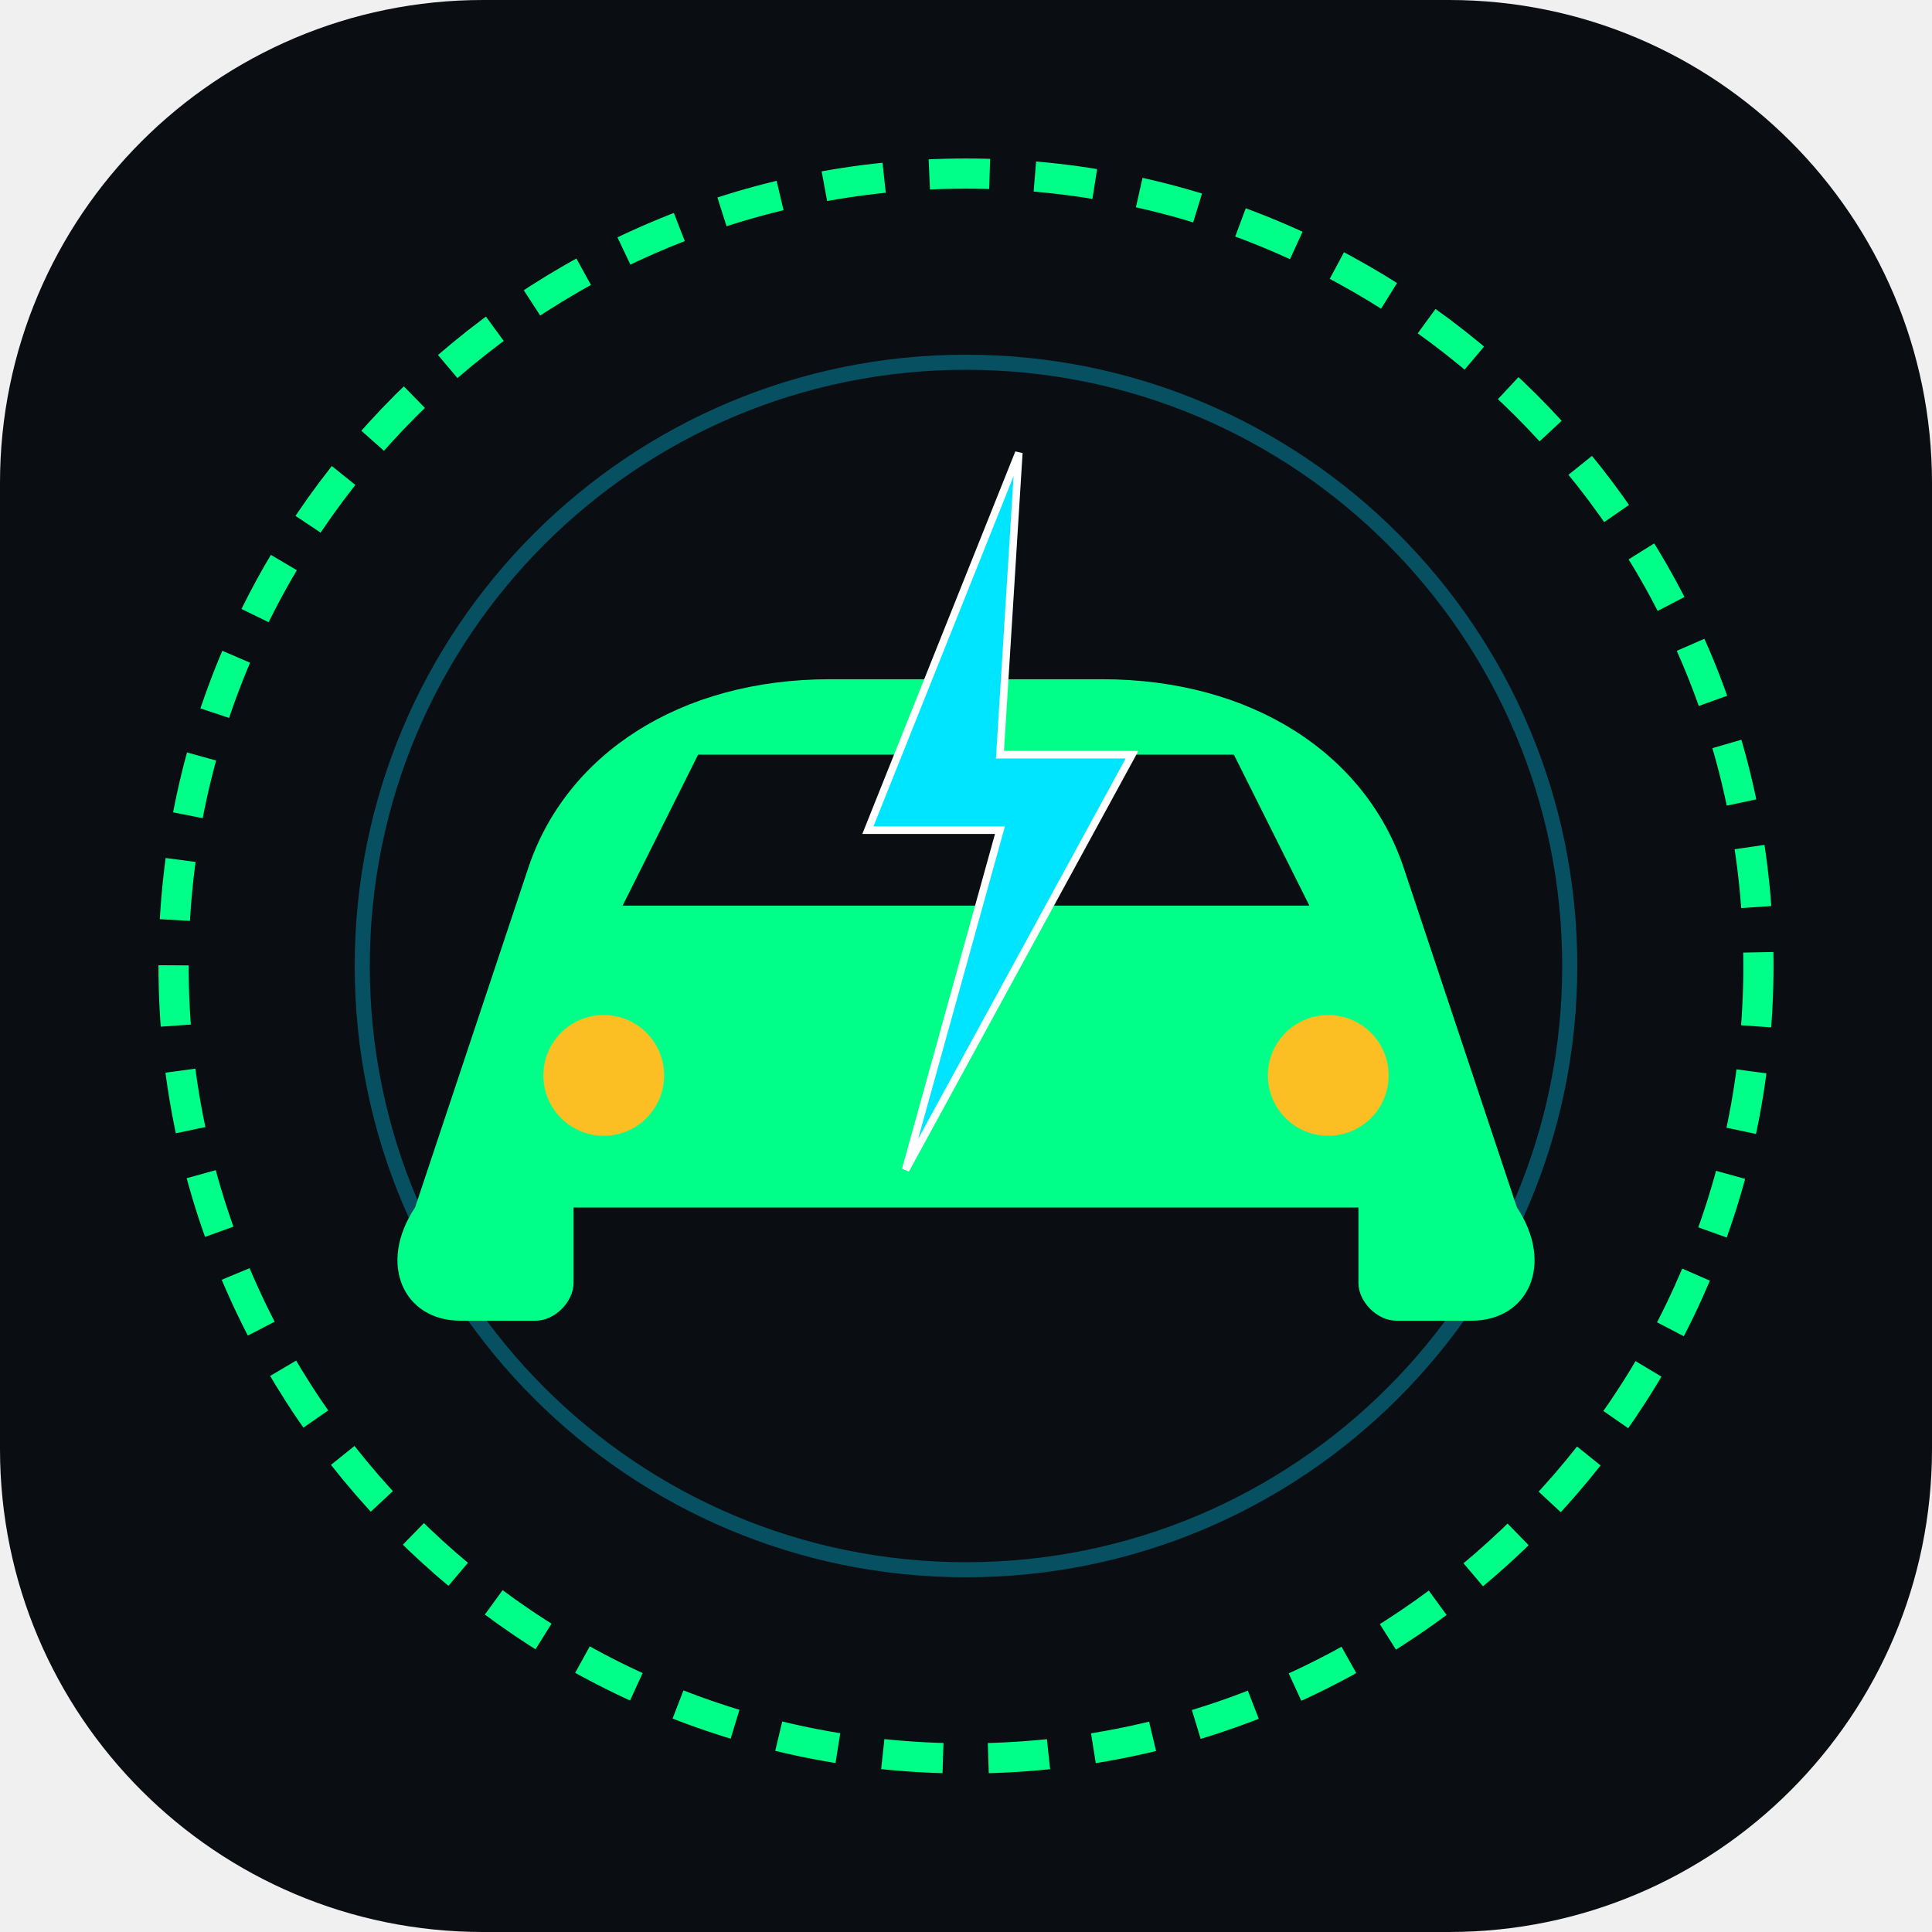
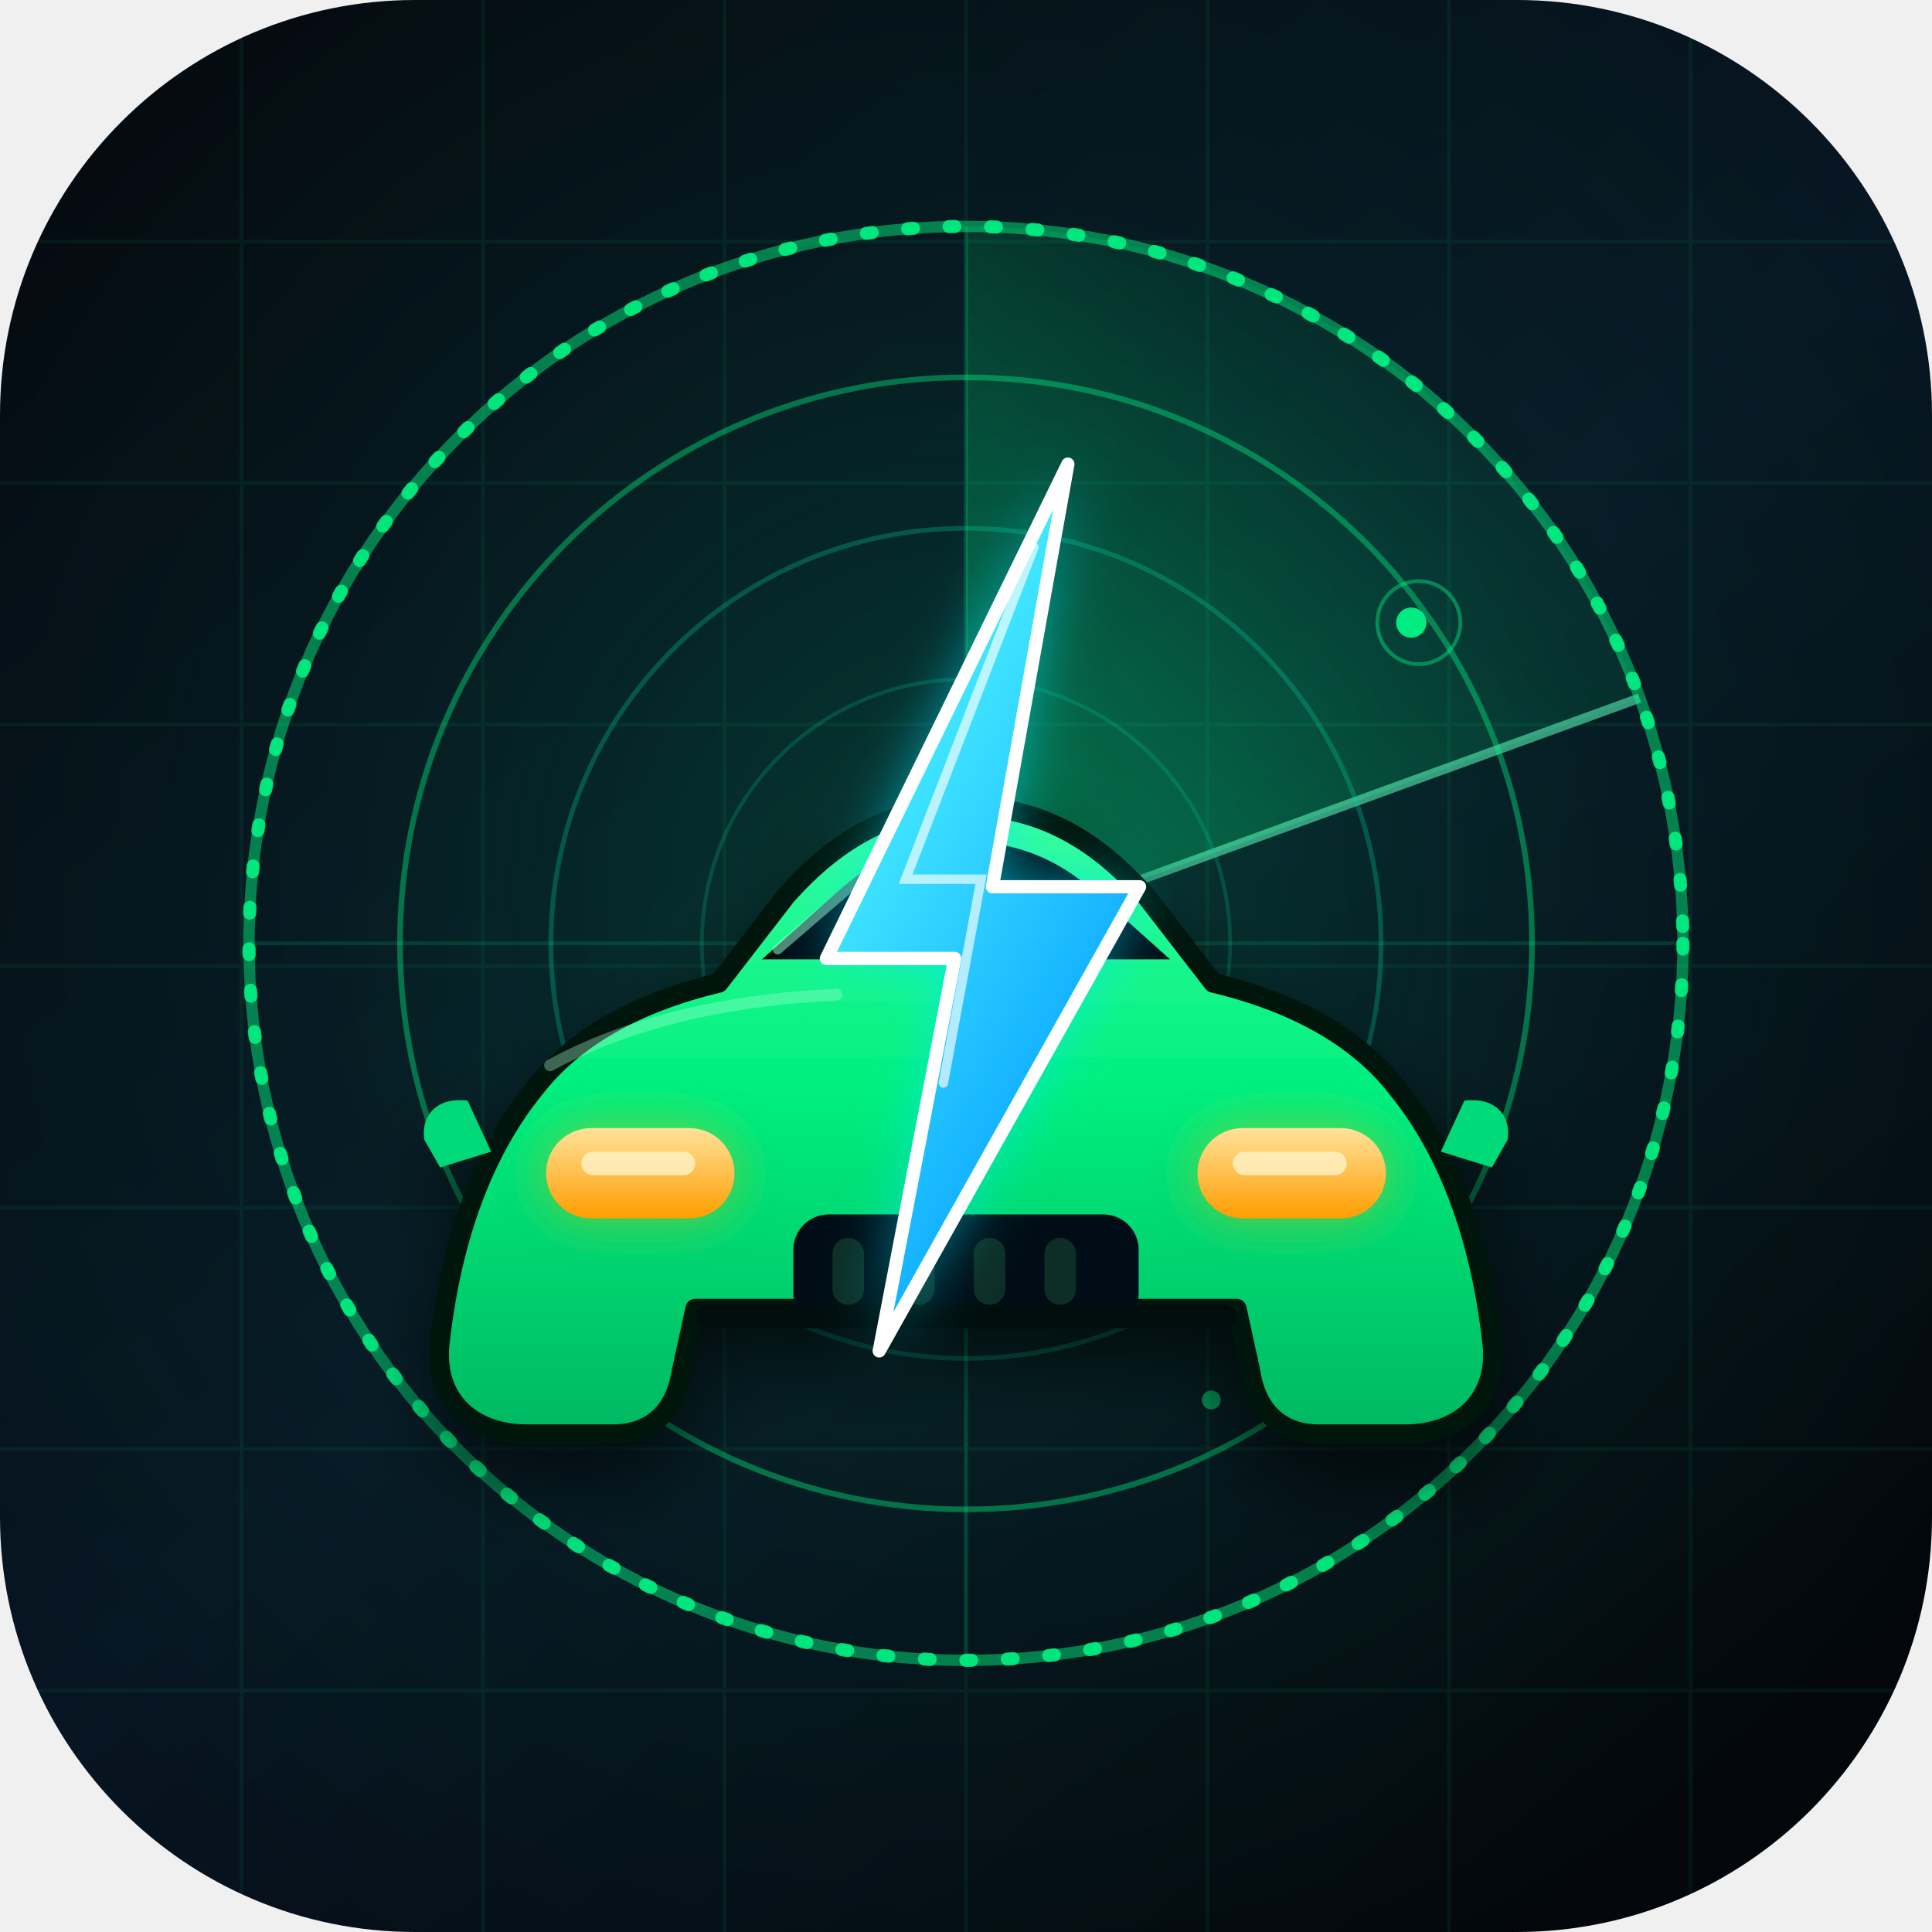
- <svg xmlns="http://www.w3.org/2000/svg" viewBox="0 0 512 512" width="512" height="512">
-   <rect width="512" height="512" rx="128" fill="#0a0d12" />
-   <circle cx="256" cy="256" r="210" fill="none" stroke="#00ff88" stroke-width="8" stroke-dasharray="16 12" />
-   <circle cx="256" cy="256" r="160" fill="none" stroke="#00b4d8" stroke-width="4" opacity="0.4" />
-   <path d="M110 320 L140 230 C150 200 180 180 220 180 L292 180 C332 180 362 200 372 230 L402 320 C412 335 405 350 390 350 L370 350 C365 350 360 345 360 340 L360 320 L152 320 L152 340 C152 345 147 350 142 350 L122 350 C107 350 100 335 110 320 Z" fill="#00ff88" />
-   <path d="M165 240 L185 200 L327 200 L347 240 Z" fill="#0a0d12" />
-   <circle cx="160" cy="285" r="16" fill="#fbbf24" />
-   <circle cx="352" cy="285" r="16" fill="#fbbf24" />
-   <polygon points="270,120 230,220 265,220 240,310 300,200 265,200" fill="#00e5ff" stroke="#fff" stroke-width="2" />
+ <svg xmlns="http://www.w3.org/2000/svg" width="1024" height="1024" viewBox="0 0 1024 1024">
+   <defs>
+     <linearGradient id="bg" x1="0" y1="0" x2="0.8" y2="1">
+       <stop offset="0" stop-color="#04070d" />
+       <stop offset="0.55" stop-color="#071522" />
+       <stop offset="1" stop-color="#03060b" />
+     </linearGradient>
+     <radialGradient id="glow" cx="0.5" cy="0.46" r="0.62">
+       <stop offset="0" stop-color="#00ff88" stop-opacity="0.16" />
+       <stop offset="0.55" stop-color="#00d9a0" stop-opacity="0.05" />
+       <stop offset="1" stop-color="#00ff88" stop-opacity="0" />
+     </radialGradient>
+     <linearGradient id="car" x1="0" y1="0" x2="0" y2="1">
+       <stop offset="0" stop-color="#39ff9f" />
+       <stop offset="0.45" stop-color="#00ef7e" />
+       <stop offset="1" stop-color="#00b862" />
+     </linearGradient>
+     <linearGradient id="bolt" x1="0" y1="0" x2="0.6" y2="1">
+       <stop offset="0" stop-color="#c8ffff" />
+       <stop offset="0.35" stop-color="#42e8ff" />
+       <stop offset="1" stop-color="#009bff" />
+     </linearGradient>
+     <linearGradient id="sweep" x1="0" y1="1" x2="1" y2="0">
+       <stop offset="0" stop-color="#00ff88" stop-opacity="0.34" />
+       <stop offset="0.6" stop-color="#00ff88" stop-opacity="0.10" />
+       <stop offset="1" stop-color="#00ff88" stop-opacity="0" />
+     </linearGradient>
+     <linearGradient id="lamp" x1="0" y1="0" x2="0" y2="1">
+       <stop offset="0" stop-color="#ffe29a" />
+       <stop offset="1" stop-color="#ff9d00" />
+     </linearGradient>
+     <filter id="glowGreen" x="-60%" y="-60%" width="220%" height="220%">
+       <feGaussianBlur stdDeviation="12" />
+     </filter>
+     <filter id="glowBolt" x="-60%" y="-60%" width="220%" height="220%">
+       <feGaussianBlur stdDeviation="16" />
+     </filter>
+     <filter id="shadow" x="-40%" y="-40%" width="180%" height="180%">
+       <feDropShadow dx="0" dy="20" stdDeviation="20" flood-color="#000000" flood-opacity="0.6" />
+     </filter>
+     <clipPath id="rounded">
+       <rect width="1024" height="1024" rx="220" />
+     </clipPath>
+   </defs>
+   <g id="background">
+     <rect width="1024" height="1024" rx="220" fill="url(#bg)" />
+     <rect width="1024" height="1024" rx="220" fill="url(#glow)" />
+     <g clip-path="url(#rounded)" stroke="#00ff88" opacity="0.06">
+       <path d="M0 128 H1024 M0 256 H1024 M0 384 H1024 M0 512 H1024 M0 640 H1024 M0 768 H1024 M0 896 H1024" stroke-width="2" />
+       <path d="M128 0 V1024 M256 0 V1024 M384 0 V1024 M512 0 V1024 M640 0 V1024 M768 0 V1024 M896 0 V1024" stroke-width="2" />
+     </g>
+   </g>
+   <g id="art">
+     <path d="M512 500 L512 120 A380 380 0 0 1 869 370 Z" fill="url(#sweep)" />
+     <path d="M512 500 L869 370" stroke="#5dffc0" stroke-width="5" opacity="0.55" />
+     <g fill="none">
+       <circle cx="512" cy="500" r="380" stroke="#00ff88" stroke-width="6" opacity="0.45" />
+       <circle cx="512" cy="500" r="380" stroke="#00ff88" stroke-width="7" opacity="0.8" stroke-dasharray="3 19" stroke-linecap="round" />
+       <circle cx="512" cy="500" r="300" stroke="#00ff88" stroke-width="3" opacity="0.38" />
+       <circle cx="512" cy="500" r="220" stroke="#00d9a0" stroke-width="2.5" opacity="0.28" />
+       <circle cx="512" cy="500" r="140" stroke="#00d9a0" stroke-width="2" opacity="0.2" />
+       <path d="M132 500 H892 M512 120 V880" stroke="#00ff88" stroke-width="2" opacity="0.14" />
+     </g>
+     <g fill="#00ff88">
+       <circle cx="748" cy="330" r="8" opacity="0.9" />
+       <circle cx="752" cy="330" r="22" fill="none" stroke="#00ff88" stroke-width="2" opacity="0.4" />
+       <circle cx="286" cy="602" r="6" opacity="0.65" />
+       <circle cx="642" cy="742" r="5" opacity="0.5" />
+     </g>
+     <g filter="url(#shadow)" transform="translate(512 600) scale(1.04) translate(-512 -600)">
+       <path d="M244 706 C 250 654 266 610 292 578 C 312 552 344 534 386 524 L 420 480 C 448 448 478 434 512 434 C 546 434 576 448 604 480 L 638 524 C 680 534 712 552 732 578 C 758 610 774 654 780 706 C 784 736 764 754 736 754 L 692 754 C 672 754 660 742 657 722 L 650 690 L 374 690 L 367 722 C 364 742 352 754 332 754 L 288 754 C 260 754 240 736 244 706 Z" fill="url(#car)" stroke="#02140d" stroke-width="10" stroke-linejoin="round" />
+       <path d="M258 584 C 242 582 234 592 236 604 L 244 618 L 270 610 Z" fill="#00d977" />
+       <path d="M766 584 C 782 582 790 592 788 604 L 780 618 L 754 610 Z" fill="#00d977" />
+       <path d="M408 512 L 446 478 C 466 460 488 452 512 452 C 536 452 558 460 578 478 L 616 512 Z" fill="#041019" />
+       <path d="M416 507 L 452 476 C 470 462 490 456 512 456" fill="none" stroke="#9dffd0" stroke-width="5" opacity="0.5" stroke-linecap="round" />
+       <path d="M300 566 C 348 540 402 532 446 530" fill="none" stroke="#a8ffd4" stroke-width="6" opacity="0.35" stroke-linecap="round" />
+       <g>
+         <rect x="298" y="598" width="96" height="46" rx="23" fill="#ffb300" opacity="0.45" filter="url(#glowGreen)" />
+         <rect x="298" y="598" width="96" height="46" rx="23" fill="url(#lamp)" />
+         <rect x="316" y="610" width="58" height="12" rx="6" fill="#fff2c7" opacity="0.8" />
+         <rect x="630" y="598" width="96" height="46" rx="23" fill="#ffb300" opacity="0.45" filter="url(#glowGreen)" />
+         <rect x="630" y="598" width="96" height="46" rx="23" fill="url(#lamp)" />
+         <rect x="648" y="610" width="58" height="12" rx="6" fill="#fff2c7" opacity="0.8" />
+       </g>
+       <rect x="424" y="642" width="176" height="58" rx="18" fill="#031017" />
+       <g fill="#0c2f27">
+         <rect x="444" y="654" width="16" height="34" rx="8" />
+         <rect x="480" y="654" width="16" height="34" rx="8" />
+         <rect x="516" y="654" width="16" height="34" rx="8" />
+         <rect x="552" y="654" width="16" height="34" rx="8" />
+       </g>
+       <rect x="374" y="688" width="276" height="12" rx="6" fill="#02100a" />
+     </g>
+     <g>
+       <path d="M566 246 L 438 508 L 506 508 L 466 716 L 604 470 L 526 470 Z" fill="#00e5ff" opacity="0.65" filter="url(#glowBolt)" />
+       <path d="M566 246 L 438 508 L 506 508 L 466 716 L 604 470 L 526 470 Z" fill="url(#bolt)" stroke="#ffffff" stroke-width="7" stroke-linejoin="round" />
+       <path d="M548 290 L 480 466 L 520 466 L 500 574" fill="none" stroke="#ffffff" stroke-width="5" opacity="0.65" stroke-linecap="round" />
+     </g>
+   </g>
</svg>
